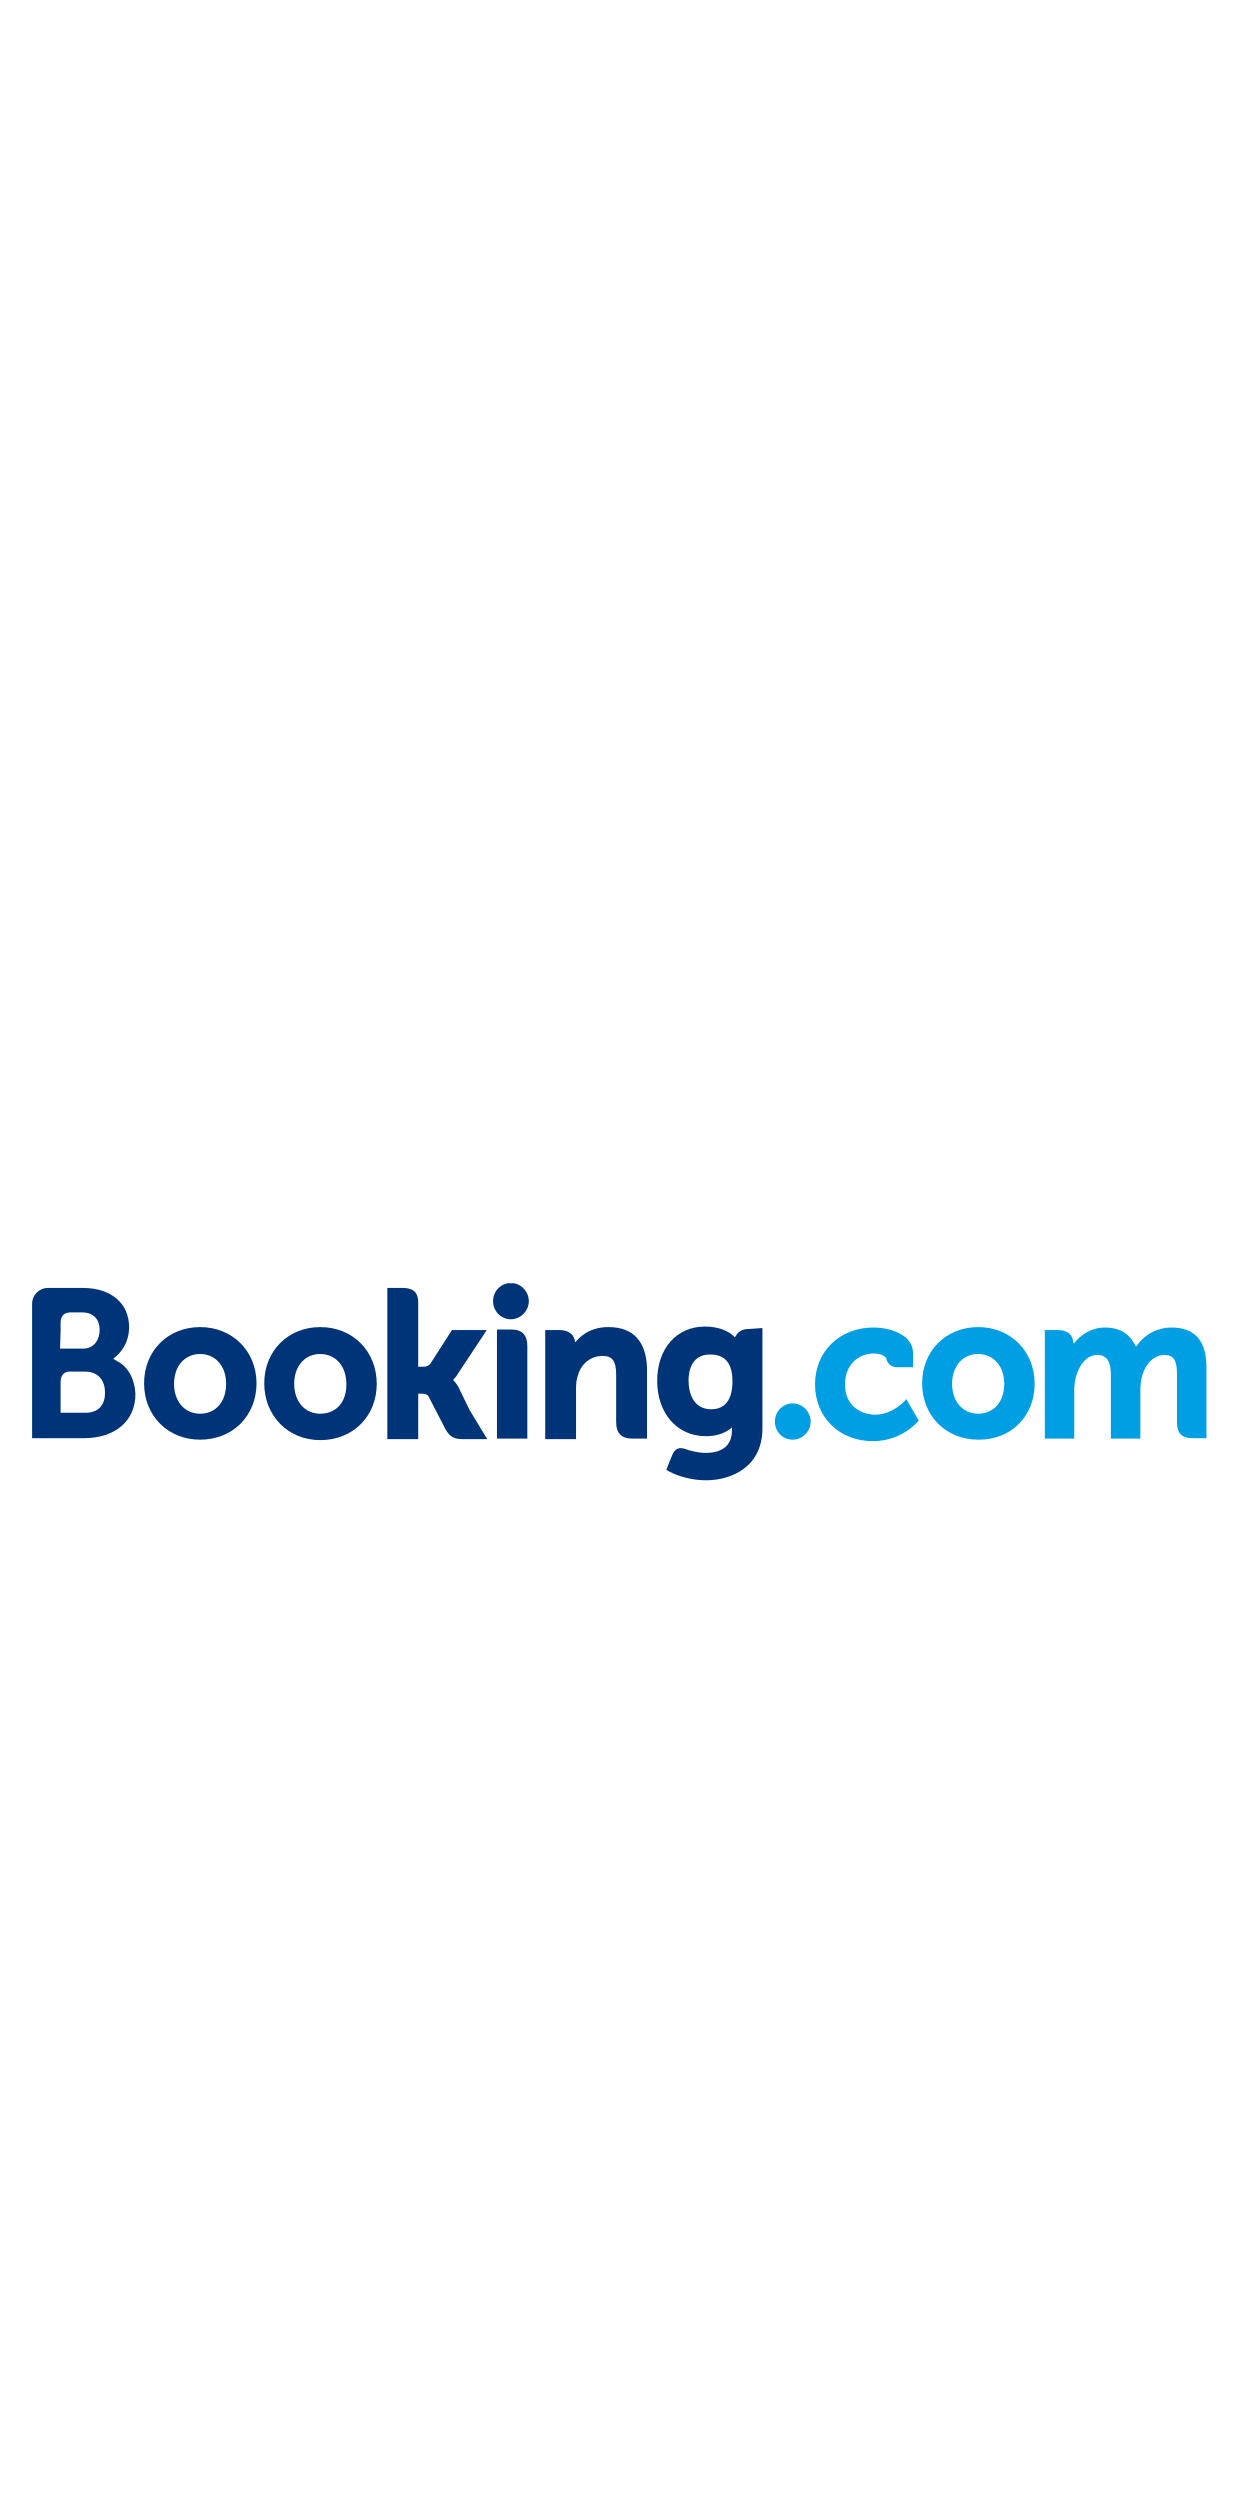
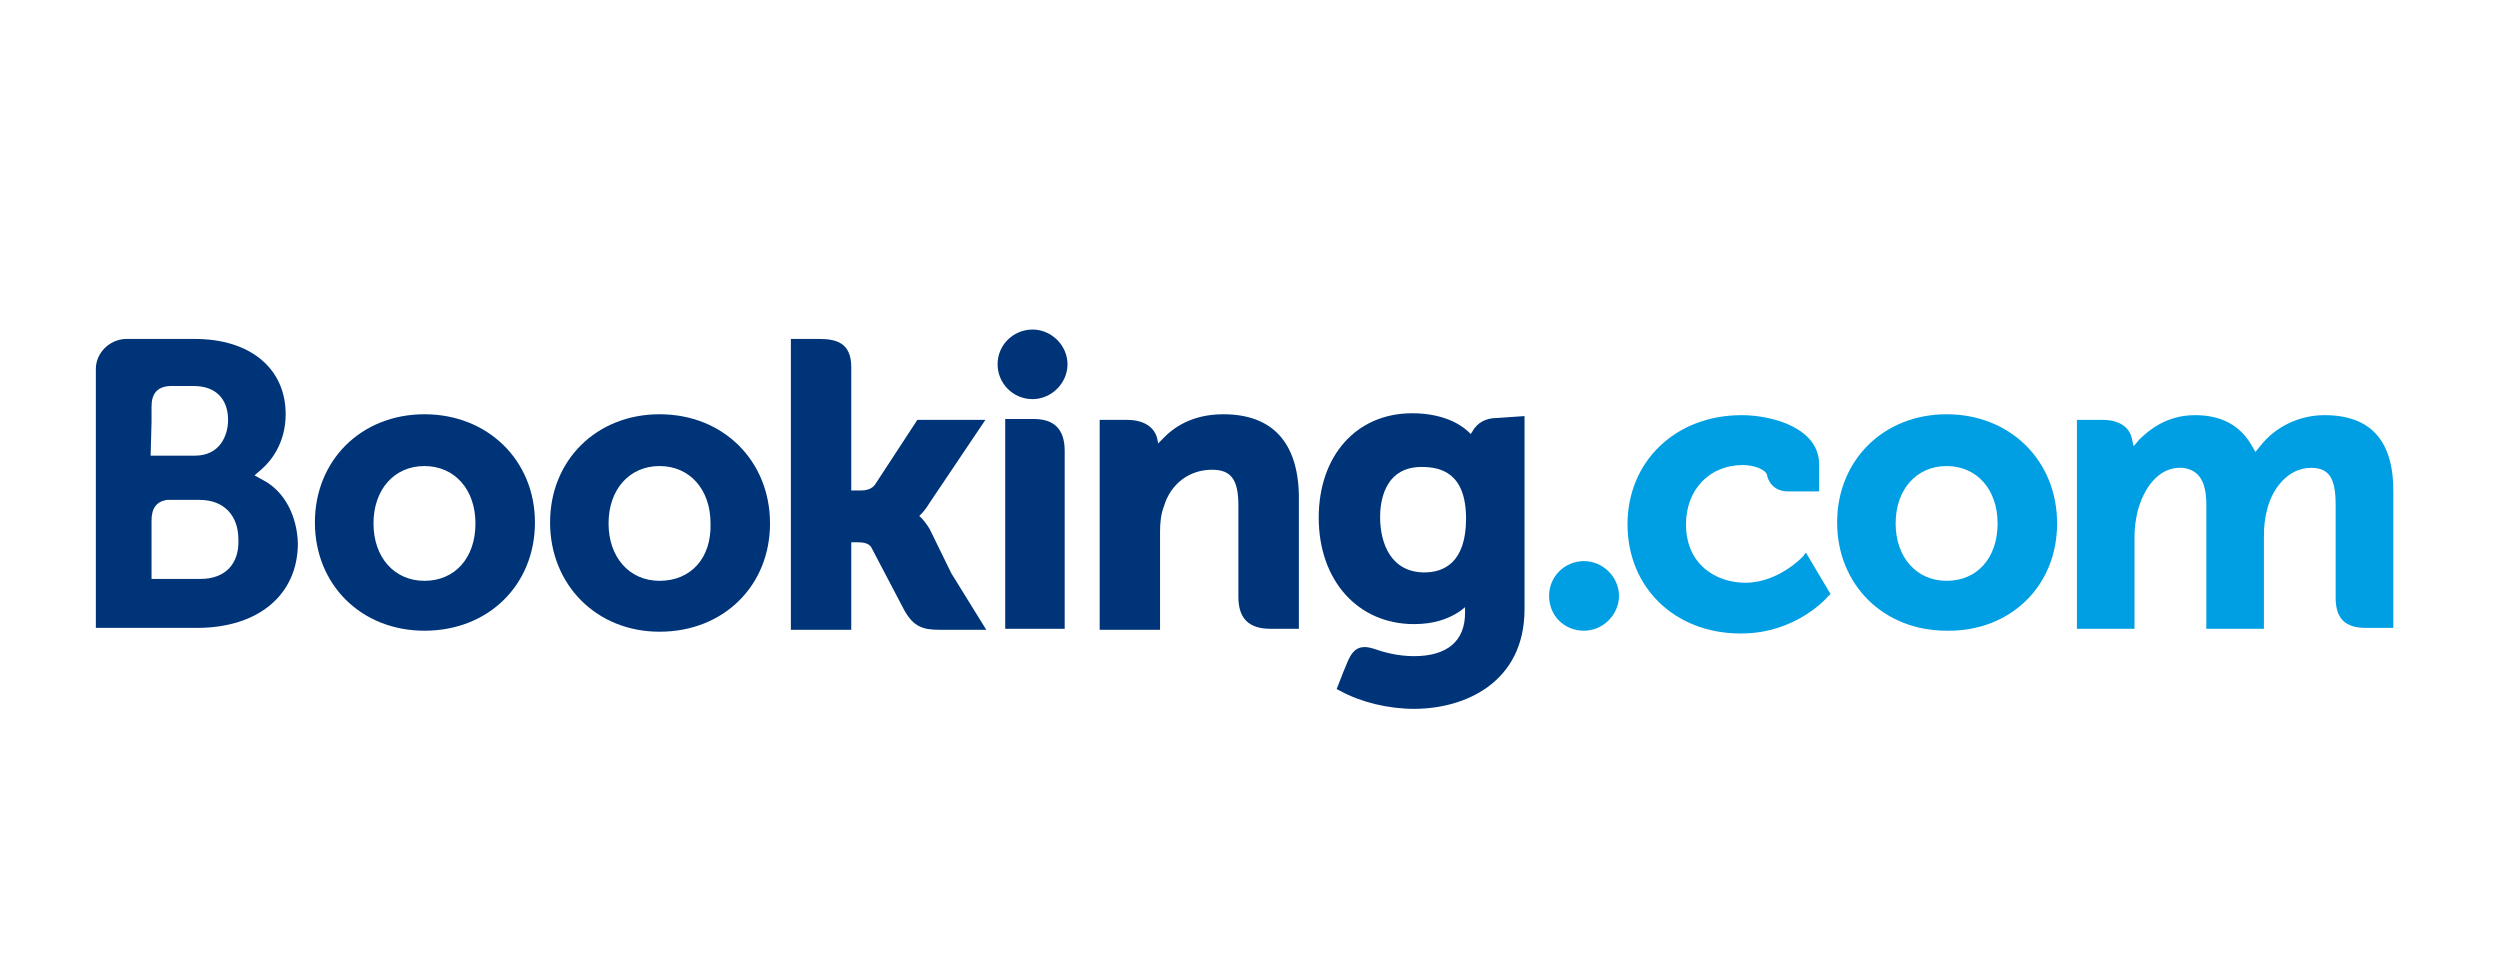
- <svg xmlns="http://www.w3.org/2000/svg" width="75" zoomAndPan="magnify" viewBox="0 0 56.25 112.5" height="150" preserveAspectRatio="xMidYMid meet" version="1.0">
+ <svg xmlns="http://www.w3.org/2000/svg" width="130" zoomAndPan="magnify" viewBox="0 0 97.5 37.5" height="50" preserveAspectRatio="xMidYMid meet" version="1.0">
  <defs>
-     <clipPath id="9ff32e546f">
-       <path d="M 22 57.746 L 24 57.746 L 24 60 L 22 60 Z M 22 57.746 " clip-rule="nonzero" />
+     <clipPath id="563950a005">
+       <path d="M 38 12.867 L 42 12.867 L 42 16 L 38 16 Z M 38 12.867 " clip-rule="nonzero" />
    </clipPath>
-     <clipPath id="8f8890834b">
-       <path d="M 17 57.746 L 22 57.746 L 22 65 L 17 65 Z M 17 57.746 " clip-rule="nonzero" />
+     <clipPath id="ebfb798c9a">
+       <path d="M 51 16 L 60 16 L 60 27.668 L 51 27.668 Z M 51 16 " clip-rule="nonzero" />
    </clipPath>
-     <clipPath id="ba36829622">
-       <path d="M 29 59 L 35 59 L 35 66.625 L 29 66.625 Z M 29 59 " clip-rule="nonzero" />
+     <clipPath id="7abd566628">
+       <path d="M 3.387 13 L 12 13 L 12 25 L 3.387 25 Z M 3.387 13 " clip-rule="nonzero" />
    </clipPath>
-     <clipPath id="ba98137151">
-       <path d="M 1.219 57.746 L 7 57.746 L 7 65 L 1.219 65 Z M 1.219 57.746 " clip-rule="nonzero" />
-     </clipPath>
-     <clipPath id="4ed3caf555">
-       <path d="M 47 59 L 54.512 59 L 54.512 65 L 47 65 Z M 47 59 " clip-rule="nonzero" />
+     <clipPath id="f04edccdfc">
+       <path d="M 81 16 L 93.684 16 L 93.684 25 L 81 25 Z M 81 16 " clip-rule="nonzero" />
    </clipPath>
  </defs>
-   <g clip-path="url(#9ff32e546f)">
-     <path fill="#003479" d="M 22.188 58.551 C 22.188 58.086 22.559 57.734 22.992 57.734 C 23.426 57.734 23.797 58.109 23.797 58.551 C 23.797 58.992 23.426 59.367 22.992 59.367 C 22.535 59.367 22.188 58.992 22.188 58.551 " fill-opacity="1" fill-rule="nonzero" />
+   <g clip-path="url(#563950a005)">
+     <path fill="#003479" d="M 38.906 14.207 C 38.906 13.438 39.535 12.852 40.27 12.852 C 41.008 12.852 41.633 13.473 41.633 14.207 C 41.633 14.941 41.008 15.566 40.27 15.566 C 39.496 15.566 38.906 14.941 38.906 14.207 " fill-opacity="1" fill-rule="nonzero" />
  </g>
-   <path fill="#009fe3" d="M 34.871 63.969 C 34.871 63.508 35.242 63.152 35.676 63.152 C 36.109 63.152 36.48 63.527 36.48 63.969 C 36.48 64.41 36.109 64.785 35.676 64.785 C 35.219 64.785 34.871 64.434 34.871 63.969 " fill-opacity="1" fill-rule="nonzero" />
-   <path fill="#003479" d="M 9.004 63.617 C 8.309 63.617 7.832 63.066 7.832 62.273 C 7.832 61.48 8.309 60.93 9.004 60.93 C 9.699 60.93 10.176 61.48 10.176 62.273 C 10.176 63.09 9.699 63.617 9.004 63.617 Z M 9.004 59.719 C 7.547 59.719 6.484 60.797 6.484 62.25 C 6.484 63.703 7.547 64.785 9.004 64.785 C 10.48 64.785 11.543 63.703 11.543 62.25 C 11.543 60.797 10.457 59.719 9.004 59.719 " fill-opacity="1" fill-rule="nonzero" />
-   <g clip-path="url(#8f8890834b)">
-     <path fill="#003479" d="M 20.625 62.406 C 20.559 62.297 20.492 62.207 20.43 62.141 L 20.387 62.098 L 20.43 62.055 C 20.492 61.988 20.559 61.898 20.625 61.789 L 21.906 59.852 L 20.34 59.852 L 19.363 61.371 C 19.297 61.457 19.191 61.504 19.039 61.504 L 18.82 61.504 L 18.82 58.617 C 18.82 58.043 18.473 57.957 18.082 57.957 L 17.43 57.957 L 17.43 64.762 L 18.82 64.762 L 18.82 62.715 L 18.953 62.715 C 19.102 62.715 19.211 62.734 19.277 62.824 L 20.039 64.301 C 20.254 64.695 20.473 64.762 20.863 64.762 L 21.926 64.762 L 21.125 63.441 L 20.625 62.406 " fill-opacity="1" fill-rule="nonzero" />
+   <path fill="#009fe3" d="M 60.414 23.238 C 60.414 22.469 61.039 21.883 61.777 21.883 C 62.516 21.883 63.141 22.508 63.141 23.238 C 63.141 23.973 62.516 24.598 61.777 24.598 C 61.004 24.598 60.414 24.012 60.414 23.238 " fill-opacity="1" fill-rule="nonzero" />
+   <path fill="#003479" d="M 16.555 22.652 C 15.375 22.652 14.566 21.734 14.566 20.414 C 14.566 19.09 15.375 18.176 16.555 18.176 C 17.73 18.176 18.543 19.09 18.543 20.414 C 18.543 21.773 17.73 22.652 16.555 22.652 Z M 16.555 16.156 C 14.086 16.156 12.281 17.953 12.281 20.375 C 12.281 22.801 14.086 24.598 16.555 24.598 C 19.059 24.598 20.863 22.801 20.863 20.375 C 20.863 17.953 19.02 16.156 16.555 16.156 " fill-opacity="1" fill-rule="nonzero" />
+   <path fill="#003479" d="M 36.258 20.633 C 36.145 20.449 36.035 20.305 35.926 20.191 L 35.852 20.121 L 35.926 20.047 C 36.035 19.938 36.145 19.789 36.258 19.605 L 38.43 16.375 L 35.777 16.375 L 34.121 18.906 C 34.008 19.055 33.824 19.129 33.566 19.129 L 33.199 19.129 L 33.199 14.32 C 33.199 13.363 32.609 13.219 31.945 13.219 L 30.844 13.219 L 30.844 24.562 L 33.199 24.562 L 33.199 21.148 L 33.422 21.148 C 33.68 21.148 33.863 21.184 33.973 21.332 L 35.262 23.789 C 35.629 24.453 36 24.562 36.66 24.562 L 38.465 24.562 L 37.102 22.359 L 36.258 20.633 " fill-opacity="1" fill-rule="nonzero" />
+   <path fill="#003479" d="M 47.711 16.156 C 46.492 16.156 45.758 16.668 45.316 17.145 L 45.168 17.293 L 45.133 17.109 C 45.02 16.633 44.578 16.375 43.953 16.375 L 42.887 16.375 L 42.887 24.562 L 45.242 24.562 L 45.242 20.742 C 45.242 20.375 45.277 20.047 45.391 19.754 C 45.648 18.871 46.383 18.32 47.266 18.32 C 48.004 18.32 48.297 18.688 48.297 19.715 L 48.297 23.277 C 48.297 24.121 48.703 24.523 49.551 24.523 L 50.656 24.523 L 50.656 19.312 C 50.617 17.258 49.625 16.156 47.711 16.156 " fill-opacity="1" fill-rule="nonzero" />
+   <path fill="#003479" d="M 40.309 16.34 L 39.203 16.34 L 39.203 24.523 L 41.523 24.523 L 41.523 17.586 C 41.523 16.742 41.117 16.34 40.309 16.34 " fill-opacity="1" fill-rule="nonzero" />
+   <path fill="#003479" d="M 25.723 22.652 C 24.543 22.652 23.734 21.734 23.734 20.414 C 23.734 19.09 24.543 18.176 25.723 18.176 C 26.902 18.176 27.711 19.09 27.711 20.414 C 27.75 21.773 26.938 22.652 25.723 22.652 Z M 25.723 16.156 C 23.258 16.156 21.453 17.953 21.453 20.375 C 21.453 22.801 23.258 24.637 25.723 24.637 C 28.227 24.637 30.031 22.836 30.031 20.414 C 30.031 17.992 28.227 16.156 25.723 16.156 " fill-opacity="1" fill-rule="nonzero" />
+   <path fill="#009fe3" d="M 75.918 22.652 C 74.742 22.652 73.93 21.734 73.93 20.414 C 73.93 19.09 74.742 18.176 75.918 18.176 C 77.098 18.176 77.906 19.09 77.906 20.414 C 77.906 21.773 77.098 22.652 75.918 22.652 Z M 75.918 16.156 C 73.453 16.156 71.648 17.953 71.648 20.375 C 71.648 22.801 73.453 24.598 75.918 24.598 C 78.387 24.637 80.227 22.875 80.227 20.414 C 80.227 17.953 78.387 16.156 75.918 16.156 " fill-opacity="1" fill-rule="nonzero" />
+   <g clip-path="url(#ebfb798c9a)">
+     <path fill="#003479" d="M 55.555 22.324 C 54.266 22.324 53.824 21.223 53.824 20.156 C 53.824 19.68 53.934 18.211 55.441 18.211 C 56.18 18.211 57.176 18.43 57.176 20.23 C 57.176 21.957 56.289 22.324 55.555 22.324 Z M 58.391 16.301 C 57.945 16.301 57.617 16.484 57.43 16.816 L 57.359 16.926 L 57.246 16.816 C 56.879 16.484 56.18 16.117 55.074 16.117 C 52.902 16.117 51.43 17.77 51.43 20.191 C 51.43 22.617 52.938 24.34 55.148 24.34 C 55.887 24.34 56.473 24.156 56.953 23.828 L 57.137 23.68 L 57.137 23.902 C 57.137 25.004 56.438 25.59 55.148 25.59 C 54.523 25.59 53.969 25.441 53.566 25.297 C 53.086 25.148 52.793 25.258 52.57 25.773 L 52.387 26.215 L 52.129 26.875 L 52.277 26.949 C 53.086 27.391 54.152 27.645 55.148 27.645 C 57.137 27.645 59.457 26.617 59.457 23.754 L 59.457 16.227 L 58.391 16.301 " fill-opacity="1" fill-rule="nonzero" />
  </g>
-   <path fill="#003479" d="M 27.379 59.719 C 26.66 59.719 26.227 60.027 25.969 60.312 L 25.879 60.402 L 25.859 60.289 C 25.793 60.004 25.531 59.852 25.164 59.852 L 24.535 59.852 L 24.535 64.762 L 25.922 64.762 L 25.922 62.473 C 25.922 62.25 25.945 62.055 26.012 61.875 C 26.164 61.348 26.598 61.016 27.117 61.016 C 27.551 61.016 27.727 61.238 27.727 61.855 L 27.727 63.992 C 27.727 64.496 27.965 64.738 28.465 64.738 L 29.117 64.738 L 29.117 61.613 C 29.094 60.379 28.508 59.719 27.379 59.719 " fill-opacity="1" fill-rule="nonzero" />
-   <path fill="#003479" d="M 23.012 59.828 L 22.363 59.828 L 22.363 64.738 L 23.73 64.738 L 23.73 60.578 C 23.73 60.07 23.492 59.828 23.012 59.828 " fill-opacity="1" fill-rule="nonzero" />
-   <path fill="#003479" d="M 14.41 63.617 C 13.715 63.617 13.238 63.066 13.238 62.273 C 13.238 61.48 13.715 60.93 14.41 60.93 C 15.105 60.93 15.586 61.48 15.586 62.273 C 15.605 63.09 15.129 63.617 14.41 63.617 Z M 14.41 59.719 C 12.957 59.719 11.891 60.797 11.891 62.25 C 11.891 63.703 12.957 64.805 14.41 64.805 C 15.891 64.805 16.953 63.727 16.953 62.273 C 16.953 60.82 15.891 59.719 14.41 59.719 " fill-opacity="1" fill-rule="nonzero" />
-   <path fill="#009fe3" d="M 44.016 63.617 C 43.32 63.617 42.844 63.066 42.844 62.273 C 42.844 61.48 43.32 60.93 44.016 60.93 C 44.711 60.93 45.191 61.48 45.191 62.273 C 45.191 63.09 44.711 63.617 44.016 63.617 Z M 44.016 59.719 C 42.562 59.719 41.496 60.797 41.496 62.25 C 41.496 63.703 42.562 64.785 44.016 64.785 C 45.473 64.805 46.559 63.75 46.559 62.273 C 46.559 60.797 45.473 59.719 44.016 59.719 " fill-opacity="1" fill-rule="nonzero" />
-   <g clip-path="url(#ba36829622)">
-     <path fill="#003479" d="M 32.004 63.418 C 31.246 63.418 30.984 62.758 30.984 62.117 C 30.984 61.832 31.051 60.953 31.941 60.953 C 32.375 60.953 32.961 61.082 32.961 62.164 C 32.961 63.199 32.441 63.418 32.004 63.418 Z M 33.68 59.805 C 33.418 59.805 33.223 59.918 33.113 60.113 L 33.07 60.18 L 33.004 60.113 C 32.789 59.918 32.375 59.695 31.723 59.695 C 30.441 59.695 29.574 60.688 29.574 62.141 C 29.574 63.594 30.465 64.629 31.766 64.629 C 32.199 64.629 32.547 64.52 32.832 64.32 L 32.938 64.234 L 32.938 64.367 C 32.938 65.027 32.527 65.379 31.766 65.379 C 31.398 65.379 31.07 65.289 30.832 65.203 C 30.551 65.113 30.375 65.18 30.246 65.488 L 30.137 65.754 L 29.984 66.148 L 30.07 66.195 C 30.551 66.457 31.18 66.613 31.766 66.613 C 32.938 66.613 34.309 65.996 34.309 64.277 L 34.309 59.762 L 33.68 59.805 " fill-opacity="1" fill-rule="nonzero" />
+   <g clip-path="url(#7abd566628)">
+     <path fill="#003479" d="M 7.824 22.578 L 5.91 22.578 L 5.91 20.305 C 5.91 19.824 6.094 19.57 6.5 19.496 L 7.789 19.496 C 8.711 19.496 9.297 20.082 9.297 21.039 C 9.336 21.992 8.781 22.578 7.824 22.578 Z M 5.91 16.449 L 5.91 15.859 C 5.91 15.348 6.133 15.09 6.609 15.055 L 7.566 15.055 C 8.414 15.055 8.895 15.566 8.895 16.375 C 8.895 17 8.562 17.77 7.605 17.77 L 5.875 17.77 Z M 10.258 18.723 L 9.926 18.539 L 10.219 18.285 C 10.551 17.992 11.141 17.293 11.141 16.156 C 11.141 14.355 9.742 13.219 7.605 13.219 L 4.879 13.219 C 4.254 13.254 3.738 13.77 3.738 14.391 L 3.738 24.488 L 7.68 24.488 C 10.07 24.488 11.617 23.203 11.617 21.184 C 11.582 20.121 11.102 19.164 10.258 18.723 " fill-opacity="1" fill-rule="nonzero" />
  </g>
-   <g clip-path="url(#ba98137151)">
-     <path fill="#003479" d="M 3.855 63.574 L 2.727 63.574 L 2.727 62.207 C 2.727 61.922 2.836 61.766 3.074 61.723 L 3.832 61.723 C 4.375 61.723 4.723 62.074 4.723 62.648 C 4.746 63.219 4.422 63.574 3.855 63.574 Z M 2.727 59.895 L 2.727 59.543 C 2.727 59.234 2.855 59.078 3.141 59.059 L 3.703 59.059 C 4.203 59.059 4.484 59.367 4.484 59.852 C 4.484 60.223 4.289 60.688 3.727 60.688 L 2.703 60.688 Z M 5.289 61.262 L 5.094 61.148 L 5.266 60.996 C 5.461 60.82 5.809 60.402 5.809 59.719 C 5.809 58.637 4.984 57.957 3.727 57.957 L 2.117 57.957 C 1.75 57.977 1.445 58.285 1.445 58.66 L 1.445 64.719 L 3.77 64.719 C 5.18 64.719 6.094 63.945 6.094 62.734 C 6.07 62.098 5.789 61.523 5.289 61.262 " fill-opacity="1" fill-rule="nonzero" />
+   <g clip-path="url(#f04edccdfc)">
+     <path fill="#009fe3" d="M 90.648 16.191 C 89.691 16.191 88.734 16.633 88.145 17.402 L 87.961 17.625 L 87.812 17.367 C 87.371 16.594 86.637 16.191 85.605 16.191 C 84.5 16.191 83.801 16.777 83.43 17.145 L 83.211 17.402 L 83.137 17.074 C 83.027 16.633 82.621 16.375 81.996 16.375 L 81 16.375 L 81 24.523 L 83.246 24.523 L 83.246 20.926 C 83.246 20.598 83.285 20.305 83.359 19.973 C 83.578 19.09 84.168 18.176 85.125 18.246 C 85.75 18.32 86.047 18.762 86.047 19.68 L 86.047 24.523 L 88.293 24.523 L 88.293 20.926 C 88.293 20.523 88.328 20.23 88.402 19.938 C 88.586 19.09 89.215 18.246 90.133 18.246 C 90.832 18.246 91.09 18.652 91.09 19.68 L 91.09 23.312 C 91.09 24.121 91.461 24.488 92.27 24.488 L 93.34 24.488 L 93.34 19.273 C 93.375 17.219 92.492 16.191 90.648 16.191 " fill-opacity="1" fill-rule="nonzero" />
  </g>
-   <g clip-path="url(#4ed3caf555)">
-     <path fill="#009fe3" d="M 52.703 59.738 C 52.141 59.738 51.574 60.004 51.227 60.465 L 51.121 60.598 L 51.031 60.445 C 50.773 59.98 50.336 59.738 49.73 59.738 C 49.078 59.738 48.664 60.094 48.449 60.312 L 48.316 60.465 L 48.273 60.27 C 48.207 60.004 47.969 59.852 47.602 59.852 L 47.016 59.852 L 47.016 64.738 L 48.34 64.738 L 48.34 62.582 C 48.34 62.383 48.359 62.207 48.402 62.008 C 48.535 61.48 48.883 60.93 49.445 60.973 C 49.816 61.016 49.988 61.281 49.988 61.832 L 49.988 64.738 L 51.316 64.738 L 51.316 62.582 C 51.316 62.34 51.336 62.164 51.379 61.988 C 51.488 61.48 51.859 60.973 52.402 60.973 C 52.812 60.973 52.965 61.215 52.965 61.832 L 52.965 64.012 C 52.965 64.496 53.184 64.719 53.66 64.719 L 54.289 64.719 L 54.289 61.59 C 54.312 60.355 53.789 59.738 52.703 59.738 " fill-opacity="1" fill-rule="nonzero" />
-   </g>
-   <path fill="#009fe3" d="M 40.715 63.043 C 40.715 63.043 40.152 63.66 39.391 63.66 C 38.719 63.66 38.023 63.242 38.023 62.297 C 38.023 61.48 38.566 60.906 39.324 60.906 C 39.562 60.906 39.848 60.996 39.891 61.148 L 39.891 61.172 C 40 61.523 40.301 61.523 40.367 61.523 L 41.086 61.523 L 41.086 60.887 C 41.086 60.047 40.02 59.738 39.305 59.738 C 37.781 59.738 36.676 60.82 36.676 62.297 C 36.676 63.77 37.762 64.852 39.281 64.852 C 40.586 64.852 41.301 63.969 41.301 63.969 L 41.344 63.926 L 40.781 62.957 L 40.715 63.043 " fill-opacity="1" fill-rule="nonzero" />
+   <path fill="#009fe3" d="M 70.32 21.699 C 70.32 21.699 69.363 22.727 68.074 22.727 C 66.934 22.727 65.754 22.027 65.754 20.449 C 65.754 19.09 66.676 18.137 67.965 18.137 C 68.371 18.137 68.848 18.285 68.922 18.539 L 68.922 18.578 C 69.105 19.164 69.621 19.164 69.73 19.164 L 70.945 19.164 L 70.945 18.102 C 70.945 16.707 69.145 16.191 67.926 16.191 C 65.348 16.191 63.473 17.992 63.473 20.449 C 63.473 22.91 65.312 24.707 67.891 24.707 C 70.102 24.707 71.316 23.238 71.316 23.238 L 71.391 23.168 L 70.43 21.551 L 70.32 21.699 " fill-opacity="1" fill-rule="nonzero" />
</svg>
